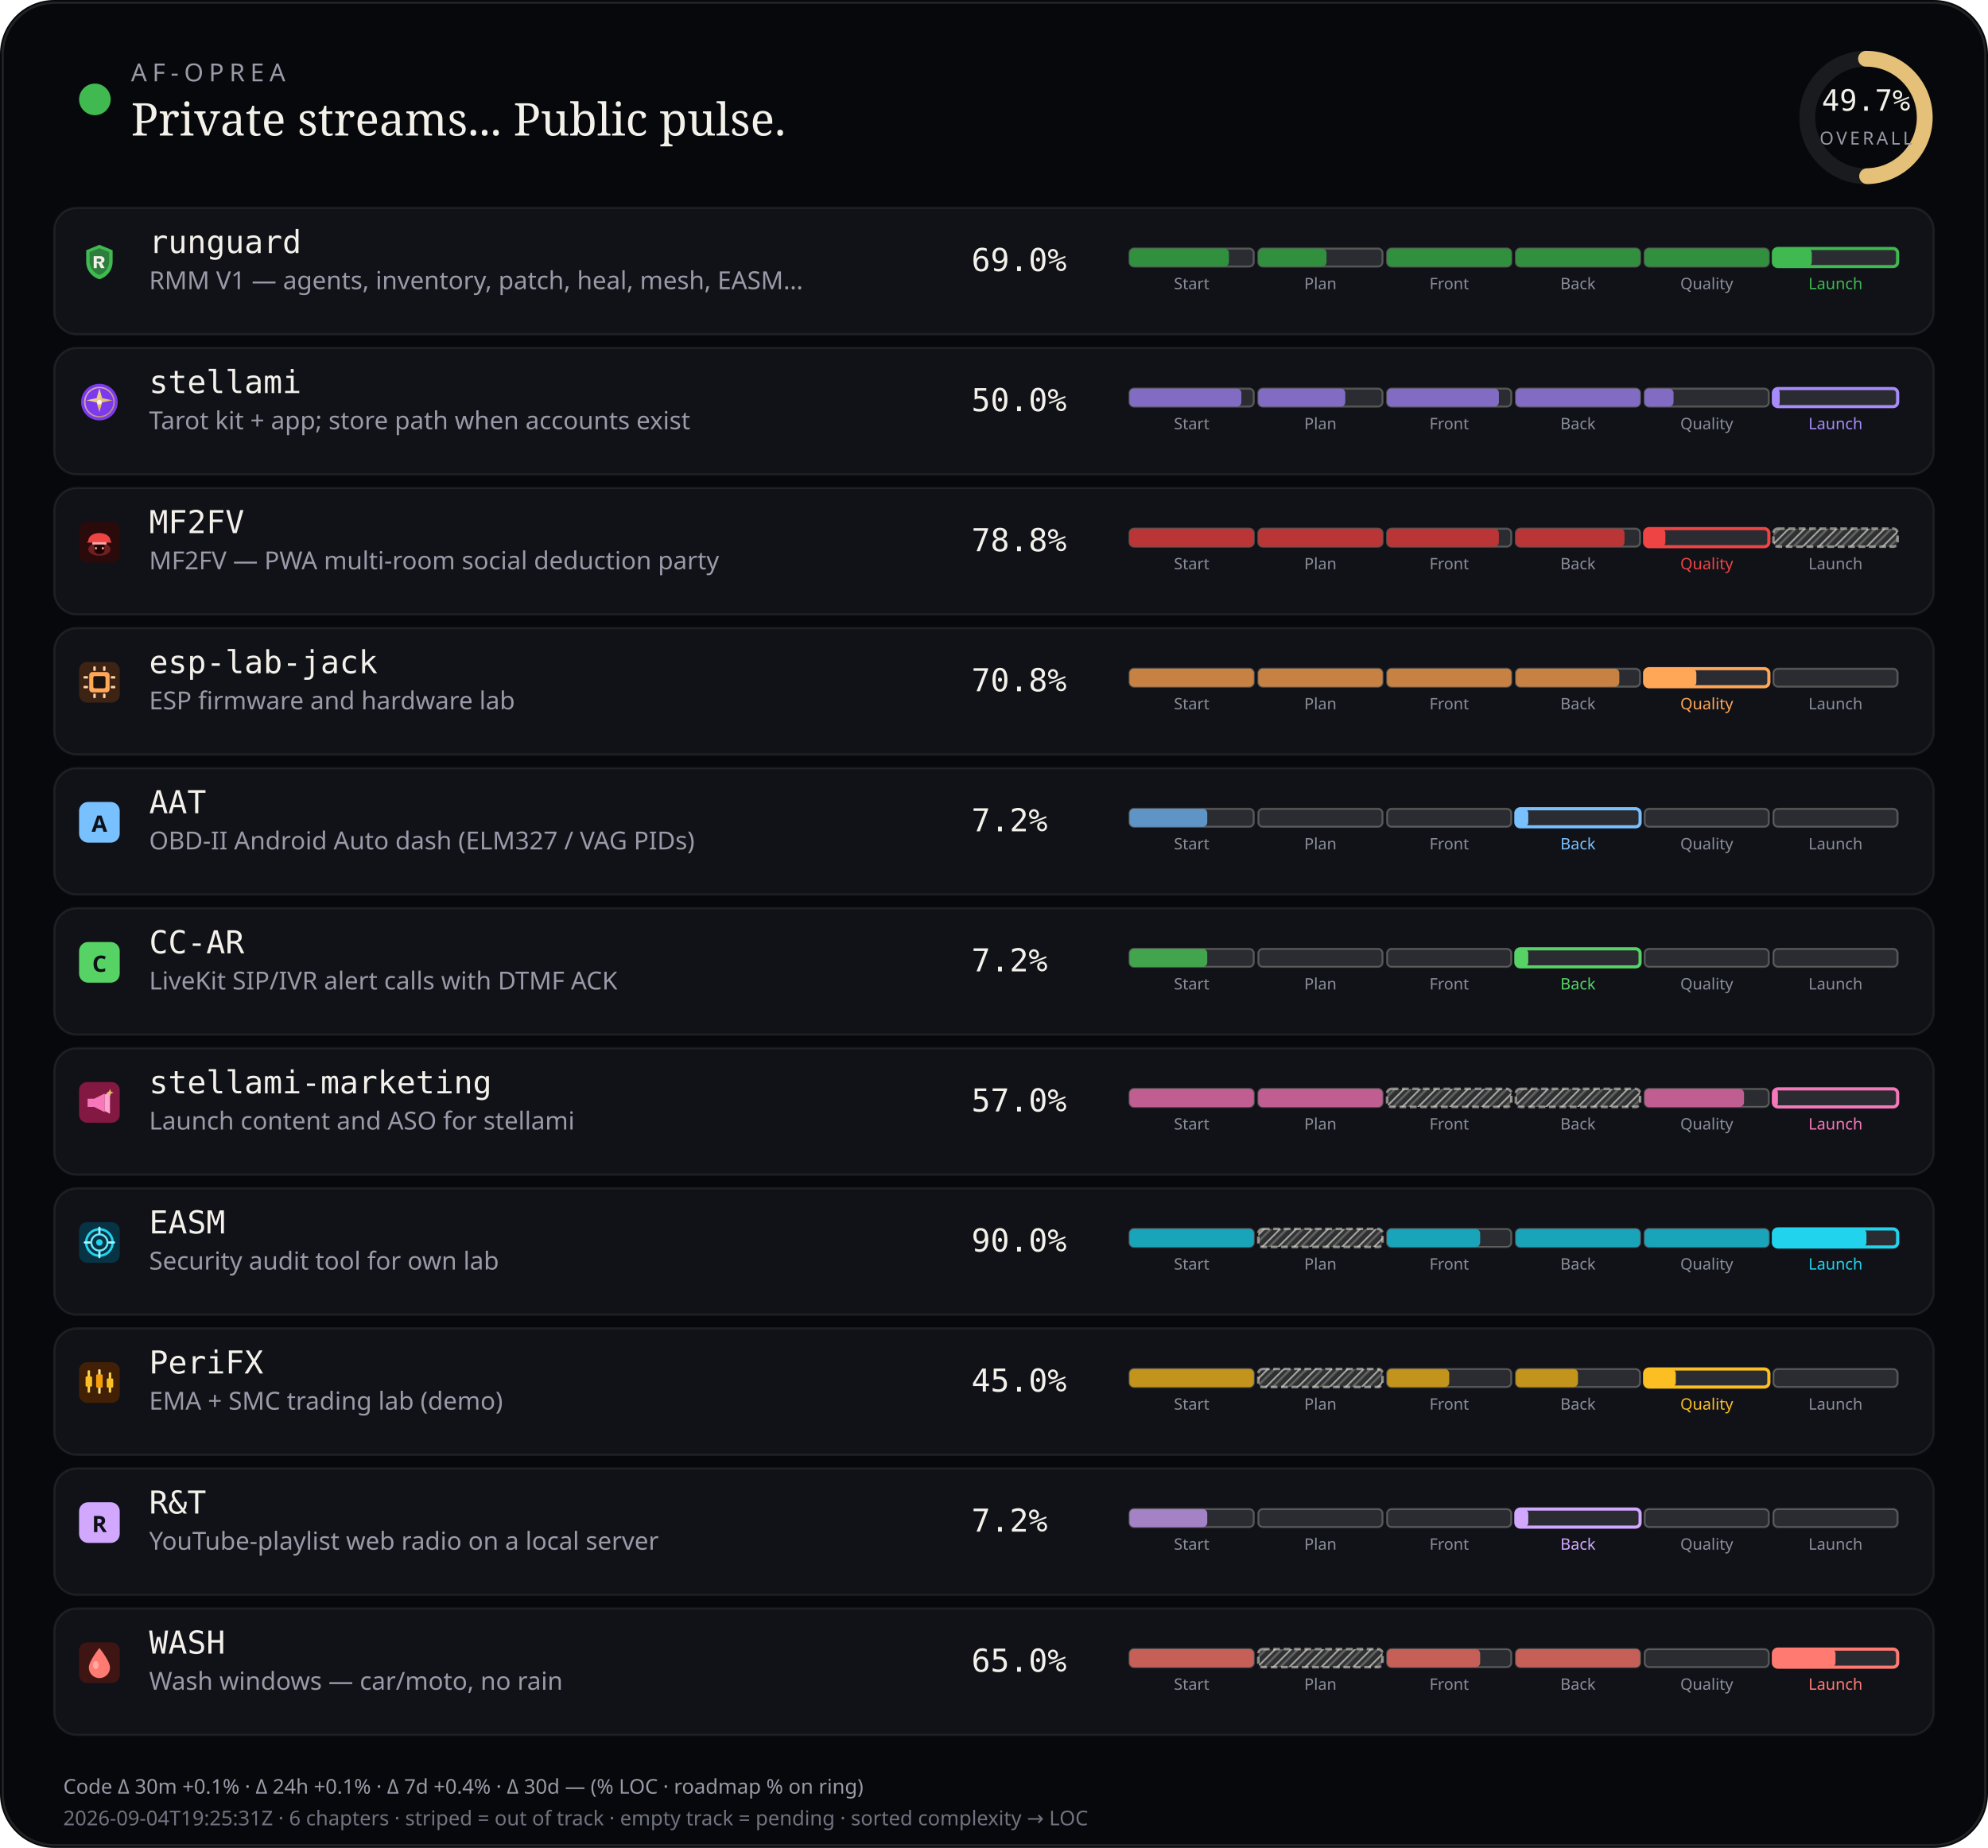
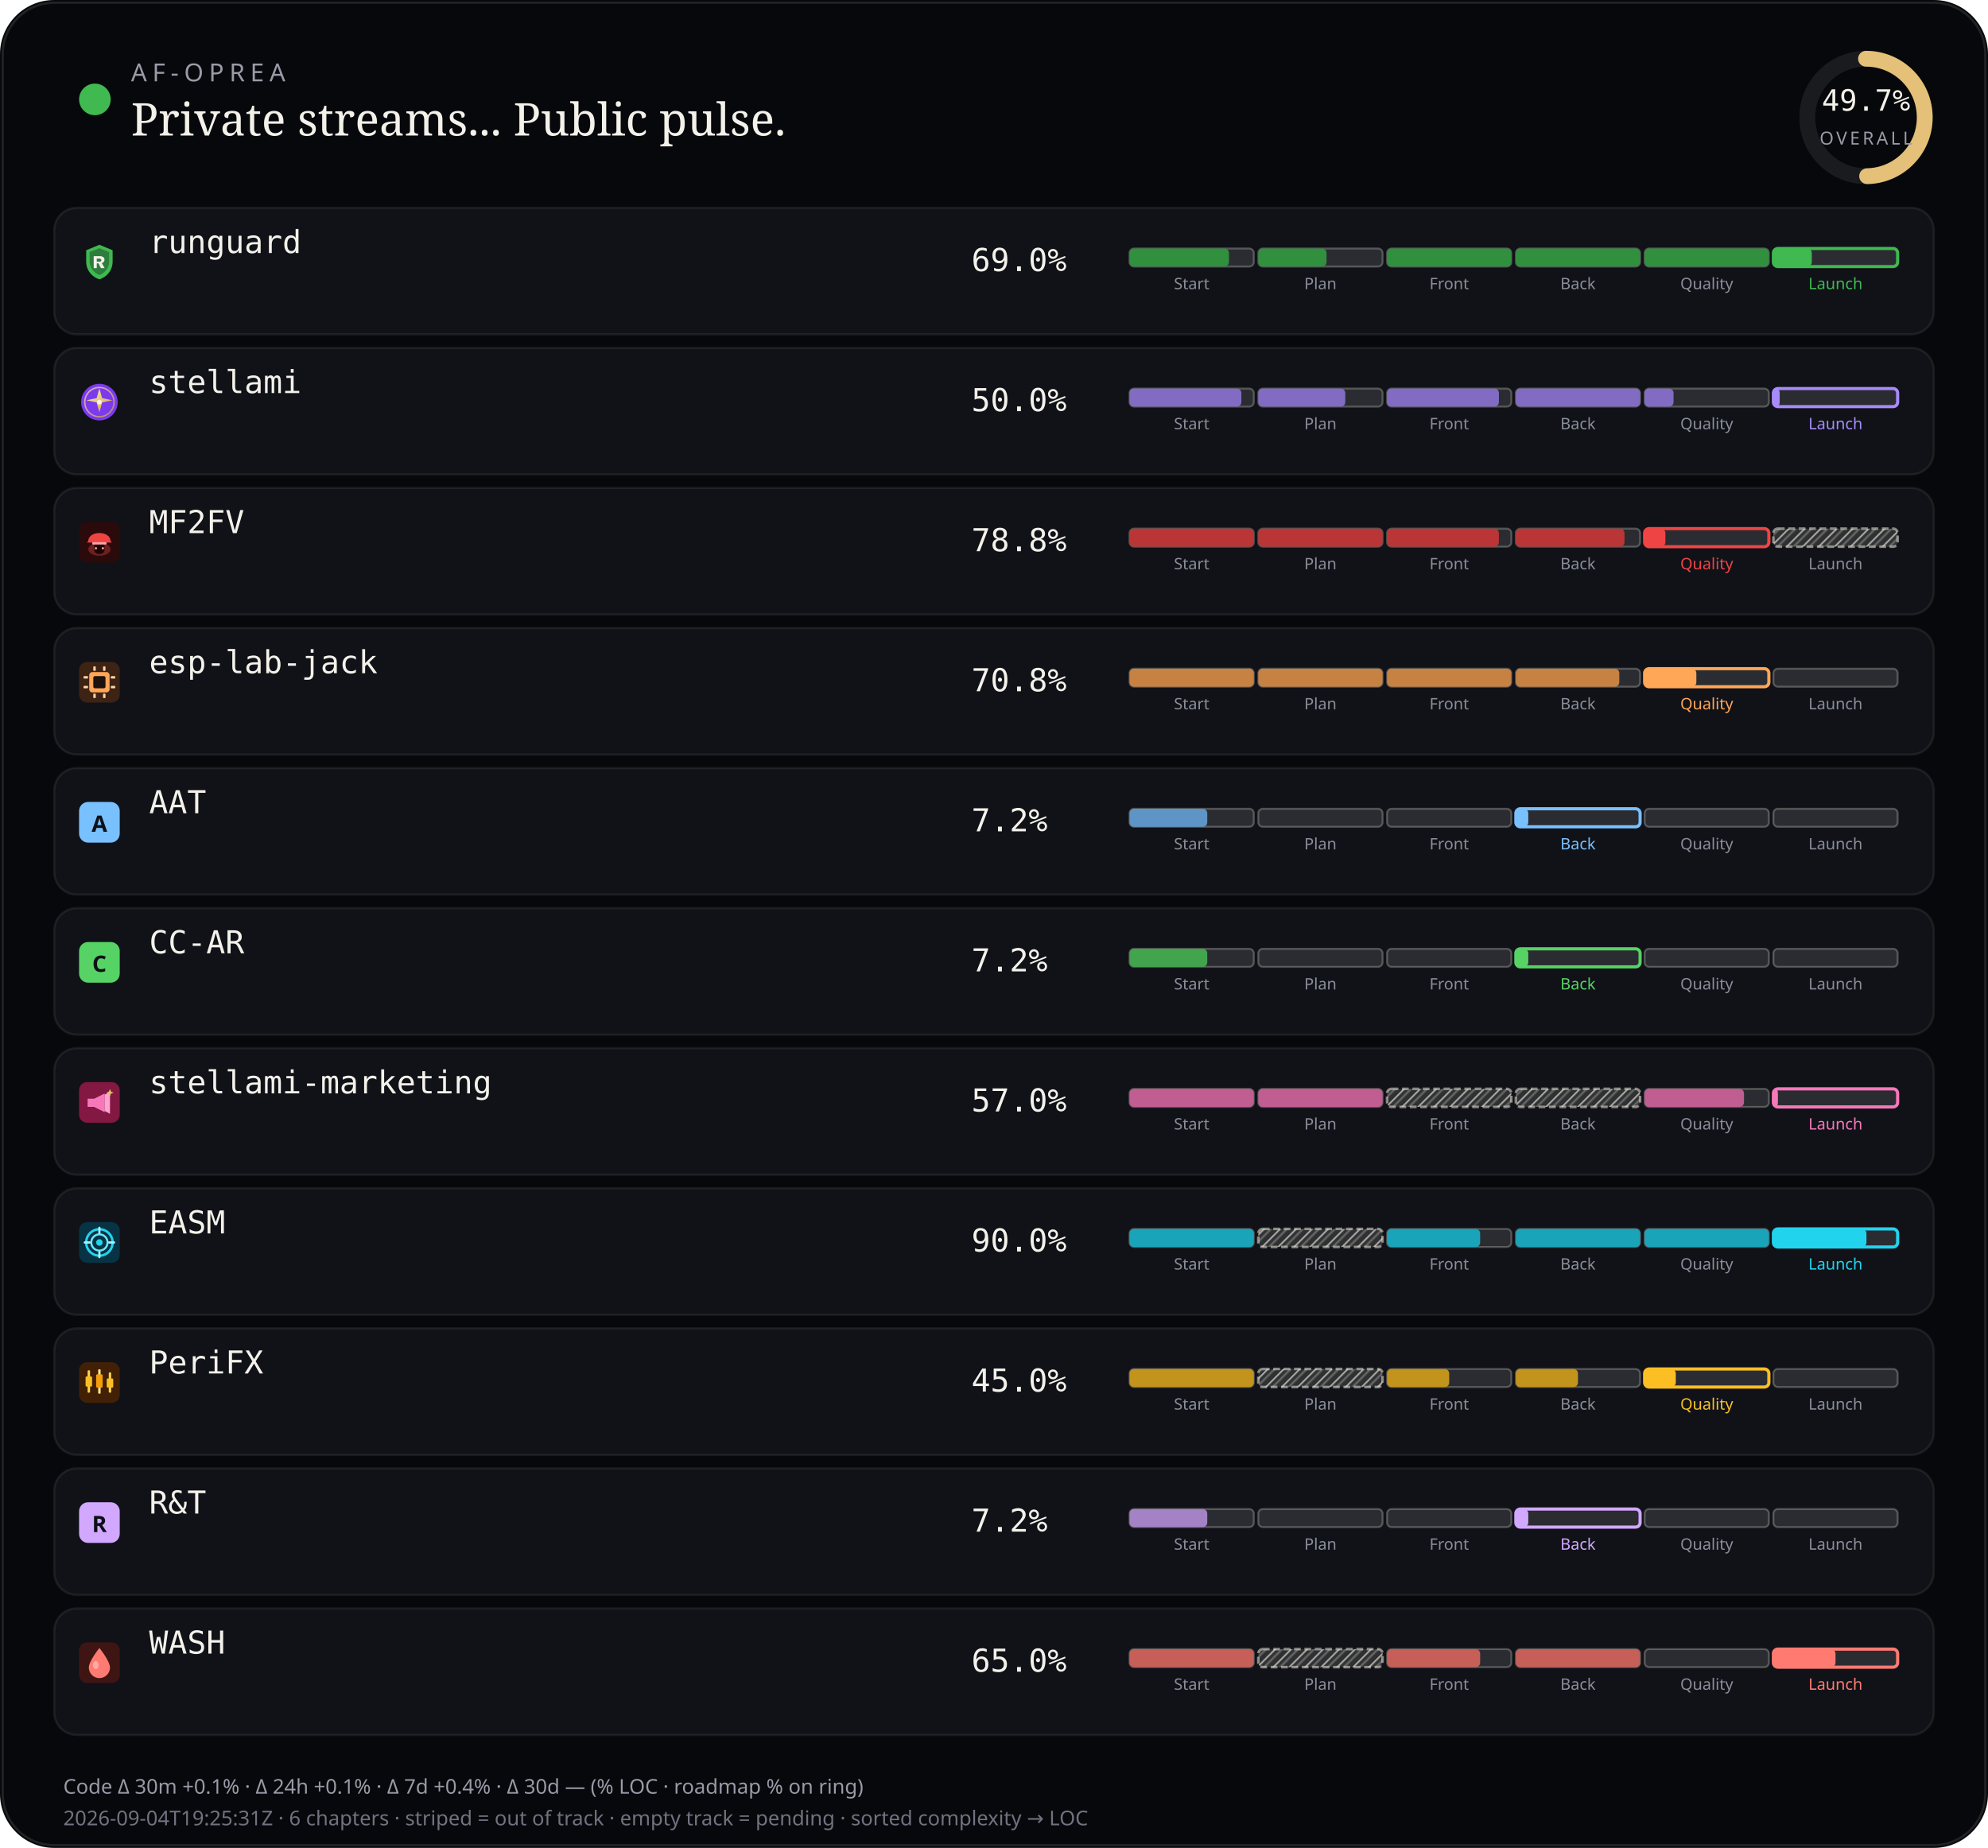
<svg xmlns="http://www.w3.org/2000/svg" viewBox="0 0 880 818" width="880" height="818" role="img" aria-label="AF-Oprea public work pulse">
  <defs>
    <pattern id="chSkip" width="5" height="5" patternUnits="userSpaceOnUse" patternTransform="rotate(45)">
      <line x1="0" y1="0" x2="0" y2="5" stroke="rgba(232,228,214,0.62)" stroke-width="1.6" />
      <line x1="2.5" y1="0" x2="2.5" y2="5" stroke="rgba(232,228,214,0.28)" stroke-width="1" />
    </pattern>
  </defs>
  <rect width="880" height="818" rx="24" fill="#07080b" />
  <rect x="1.2" y="1.2" width="877.6" height="815.6" rx="22.8" fill="none" stroke="rgba(232,228,214,0.12)" />
  <circle cx="42" cy="44" r="7" fill="#3fb950" />
  <text x="58" y="36" fill="#9a9aa8" font-size="11" font-family="ui-sans-serif, system-ui, sans-serif" letter-spacing="2.4">AF-OPREA</text>
  <text x="58" y="60" fill="#f4f1ea" font-size="20" font-family="ui-serif, Georgia, serif">Private streams... Public pulse.</text>
  <g transform="translate(790,16)">
    <circle cx="36" cy="36" r="26" fill="none" stroke="rgba(255,255,255,0.08)" stroke-width="7" />
    <circle cx="36" cy="36" r="26" fill="none" stroke="#e4c078" stroke-width="7" stroke-linecap="round" stroke-dasharray="163.36" stroke-dashoffset="82.17" transform="rotate(-90 36 36)" />
    <text x="36" y="33" text-anchor="middle" fill="#f4f1ea" font-size="13" font-family="ui-monospace, monospace">49.7%</text>
    <text x="36" y="48" text-anchor="middle" fill="#9a9aa8" font-size="8" font-family="ui-sans-serif, system-ui, sans-serif" letter-spacing="1.2">OVERALL</text>
  </g>
  <rect x="24" y="92" width="832" height="56" rx="10" fill="#101218" stroke="rgba(232,228,214,0.08)" />
  <g id="stream_logo_runguard" class="stream_logo" data-stream="runguard" transform="translate(35.0,107.0) scale(0.9)" opacity="1.0">
    <path fill="#3fb950" d="M10 1.5 L16.5 4.2 V9.8 C16.5 14.1 13.6 17.4 10 18.5 C6.4 17.4 3.5 14.1 3.5 9.8 V4.2 Z" />
    <path fill="#0d1117" fill-opacity=".35" d="M10 3.2 L14.8 5.1 V9.7 C14.8 12.9 12.6 15.4 10 16.4 C7.4 15.4 5.2 12.9 5.2 9.7 V5.1 Z" />
    <path fill="#f4f1ea" d="M7.2 7.1h3.1c1.35 0 2.2.7 2.2 1.75 0 .85-.5 1.45-1.35 1.65L12.6 13h-1.85l-1.2-2.35H8.7V13H7.2V7.1zm1.5 1.2v1.55h1.35c.55 0 .9-.28.9-.75s-.35-.8-.9-.8H8.7z" />
  </g>
  <use class="stream_logo" data-stream="runguard" href="#stream_logo_runguard" x="35.0" y="107.0" width="18" height="18" opacity="0" />
  <text x="66" y="112" fill="#f4f1ea" font-size="14" font-family="ui-monospace, SFMono-Regular, monospace">runguard</text>
-   <text x="66" y="128" fill="#9a9aa8" font-size="11" font-family="ui-sans-serif, system-ui, sans-serif">RMM V1 — agents, inventory, patch, heal, mesh, EASM…</text>
  <text x="430" y="120" fill="#f4f1ea" font-size="14" font-family="ui-monospace, SFMono-Regular, monospace">69.0%</text>
  <rect x="500.0" y="110.0" width="55.0" height="8.0" rx="2" fill="rgba(255,255,255,0.11)" stroke="rgba(232,228,214,0.28)" stroke-width="0.85" />
  <rect x="500.0" y="110.0" width="44.0" height="8.0" rx="2" fill="#31903e" />
  <text x="527.5" y="128.0" text-anchor="middle" fill="#8a8e9a" font-size="7" font-family="ui-sans-serif, system-ui, sans-serif">Start</text>
  <rect x="557.0" y="110.0" width="55.0" height="8.0" rx="2" fill="rgba(255,255,255,0.11)" stroke="rgba(232,228,214,0.28)" stroke-width="0.85" />
  <rect x="557.0" y="110.0" width="30.2" height="8.0" rx="2" fill="#31903e" />
  <text x="584.5" y="128.0" text-anchor="middle" fill="#8a8e9a" font-size="7" font-family="ui-sans-serif, system-ui, sans-serif">Plan</text>
  <rect x="614.0" y="110.0" width="55.0" height="8.0" rx="2" fill="rgba(255,255,255,0.11)" stroke="rgba(232,228,214,0.28)" stroke-width="0.85" />
  <rect x="614.0" y="110.0" width="55.0" height="8.0" rx="2" fill="#31903e" />
  <text x="641.5" y="128.0" text-anchor="middle" fill="#8a8e9a" font-size="7" font-family="ui-sans-serif, system-ui, sans-serif">Front</text>
  <rect x="671.0" y="110.0" width="55.0" height="8.0" rx="2" fill="rgba(255,255,255,0.11)" stroke="rgba(232,228,214,0.28)" stroke-width="0.85" />
  <rect x="671.0" y="110.0" width="55.0" height="8.0" rx="2" fill="#31903e" />
  <text x="698.5" y="128.0" text-anchor="middle" fill="#8a8e9a" font-size="7" font-family="ui-sans-serif, system-ui, sans-serif">Back</text>
  <rect x="728.0" y="110.0" width="55.0" height="8.0" rx="2" fill="rgba(255,255,255,0.11)" stroke="rgba(232,228,214,0.28)" stroke-width="0.85" />
  <rect x="728.0" y="110.0" width="55.0" height="8.0" rx="2" fill="#31903e" />
  <text x="755.5" y="128.0" text-anchor="middle" fill="#8a8e9a" font-size="7" font-family="ui-sans-serif, system-ui, sans-serif">Quality</text>
  <rect x="785.0" y="110.0" width="55.0" height="8.0" rx="2" fill="rgba(255,255,255,0.11)" stroke="#3fb950" stroke-width="1.4" />
  <rect x="785.0" y="110.0" width="17.0" height="8.0" rx="2" fill="#3fb950" />
  <text x="812.5" y="128.0" text-anchor="middle" fill="#3fb950" font-size="7" font-family="ui-sans-serif, system-ui, sans-serif">Launch</text>
  <rect x="24" y="154" width="832" height="56" rx="10" fill="#101218" stroke="rgba(232,228,214,0.08)" />
  <g id="stream_logo_stellami" class="stream_logo" data-stream="stellami" transform="translate(35.0,169.0) scale(0.9)" opacity="1.0">
    <defs>
      <linearGradient id="stream_logo_stellami-stellami-gold" x1="0%" y1="0%" x2="100%" y2="100%">
        <stop offset="0%" stop-color="#f5e6a8" />
        <stop offset="55%" stop-color="#e8c57a" />
        <stop offset="100%" stop-color="#c9a227" />
      </linearGradient>
    </defs>
    <circle cx="10" cy="10" r="9" fill="#7c3aed" />
    <circle cx="10" cy="10" r="7.2" fill="none" stroke="url(#stream_logo_stellami-stellami-gold)" stroke-width="0.7" opacity=".7" />
    <path fill="url(#stream_logo_stellami-stellami-gold)" d="M10 3.2 L11.35 8.05 L16.4 9.1 L11.35 10.15 L10 15 L8.65 10.15 L3.6 9.1 L8.65 8.05 Z" />
    <circle cx="10" cy="10" r="1.15" fill="#fff8e8" />
  </g>
  <use class="stream_logo" data-stream="stellami" href="#stream_logo_stellami" x="35.0" y="169.0" width="18" height="18" opacity="0" />
  <text x="66" y="174" fill="#f4f1ea" font-size="14" font-family="ui-monospace, SFMono-Regular, monospace">stellami</text>
-   <text x="66" y="190" fill="#9a9aa8" font-size="11" font-family="ui-sans-serif, system-ui, sans-serif">Tarot kit + app; store path when accounts exist</text>
  <text x="430" y="182" fill="#f4f1ea" font-size="14" font-family="ui-monospace, SFMono-Regular, monospace">50.0%</text>
  <rect x="500.0" y="172.0" width="55.0" height="8.0" rx="2" fill="rgba(255,255,255,0.11)" stroke="rgba(232,228,214,0.28)" stroke-width="0.85" />
  <rect x="500.0" y="172.0" width="49.5" height="8.0" rx="2" fill="#826cc3" />
  <text x="527.5" y="190.0" text-anchor="middle" fill="#8a8e9a" font-size="7" font-family="ui-sans-serif, system-ui, sans-serif">Start</text>
  <rect x="557.0" y="172.0" width="55.0" height="8.0" rx="2" fill="rgba(255,255,255,0.11)" stroke="rgba(232,228,214,0.28)" stroke-width="0.85" />
  <rect x="557.0" y="172.0" width="38.5" height="8.0" rx="2" fill="#826cc3" />
  <text x="584.5" y="190.0" text-anchor="middle" fill="#8a8e9a" font-size="7" font-family="ui-sans-serif, system-ui, sans-serif">Plan</text>
  <rect x="614.0" y="172.0" width="55.0" height="8.0" rx="2" fill="rgba(255,255,255,0.11)" stroke="rgba(232,228,214,0.28)" stroke-width="0.85" />
  <rect x="614.0" y="172.0" width="49.5" height="8.0" rx="2" fill="#826cc3" />
  <text x="641.5" y="190.0" text-anchor="middle" fill="#8a8e9a" font-size="7" font-family="ui-sans-serif, system-ui, sans-serif">Front</text>
  <rect x="671.0" y="172.0" width="55.0" height="8.0" rx="2" fill="rgba(255,255,255,0.11)" stroke="rgba(232,228,214,0.28)" stroke-width="0.85" />
  <rect x="671.0" y="172.0" width="55.0" height="8.0" rx="2" fill="#826cc3" />
  <text x="698.5" y="190.0" text-anchor="middle" fill="#8a8e9a" font-size="7" font-family="ui-sans-serif, system-ui, sans-serif">Back</text>
  <rect x="728.0" y="172.0" width="55.0" height="8.0" rx="2" fill="rgba(255,255,255,0.11)" stroke="rgba(232,228,214,0.28)" stroke-width="0.85" />
  <rect x="728.0" y="172.0" width="12.8" height="8.0" rx="2" fill="#826cc3" />
  <text x="755.5" y="190.0" text-anchor="middle" fill="#8a8e9a" font-size="7" font-family="ui-sans-serif, system-ui, sans-serif">Quality</text>
  <rect x="785.0" y="172.0" width="55.0" height="8.0" rx="2" fill="rgba(255,255,255,0.11)" stroke="#a78bfa" stroke-width="1.4" />
  <rect x="785.0" y="172.0" width="2.8" height="8.0" rx="2" fill="#a78bfa" />
  <text x="812.5" y="190.0" text-anchor="middle" fill="#a78bfa" font-size="7" font-family="ui-sans-serif, system-ui, sans-serif">Launch</text>
  <rect x="24" y="216" width="832" height="56" rx="10" fill="#101218" stroke="rgba(232,228,214,0.08)" />
  <g id="stream_logo_mf2fv" class="stream_logo" data-stream="mf2fv" transform="translate(35.0,231.0) scale(0.9)" opacity="1.0">
    <rect width="20" height="20" rx="4" fill="#2a0a0a" />
    <ellipse cx="10" cy="13.5" rx="5.5" ry="3.2" fill="#ef4444" opacity=".35" />
    <path fill="#ef4444" d="M4.5 9.5 C4.5 7.2 6.8 5.5 10 5.5 S15.5 7.2 15.5 9.5 L16.2 10.2 H3.8 Z" />
    <rect x="6.5" y="10" width="7" height="1.2" rx="0.4" fill="#fca5a5" />
    <path fill="#1a0505" d="M7.5 11.2 h5 v2.8 c0 1-1.1 1.8-2.5 1.8 s-2.5-.8-2.5-1.8 v-2.8z" />
    <circle cx="8.3" cy="13" r="0.55" fill="#fca5a5" />
    <circle cx="11.7" cy="13" r="0.55" fill="#fca5a5" />
  </g>
  <use class="stream_logo" data-stream="mf2fv" href="#stream_logo_mf2fv" x="35.0" y="231.0" width="18" height="18" opacity="0" />
  <text x="66" y="236" fill="#f4f1ea" font-size="14" font-family="ui-monospace, SFMono-Regular, monospace">MF2FV</text>
-   <text x="66" y="252" fill="#9a9aa8" font-size="11" font-family="ui-sans-serif, system-ui, sans-serif">MF2FV — PWA multi-room social deduction party</text>
  <text x="430" y="244" fill="#f4f1ea" font-size="14" font-family="ui-monospace, SFMono-Regular, monospace">78.8%</text>
  <rect x="500.0" y="234.0" width="55.0" height="8.0" rx="2" fill="rgba(255,255,255,0.11)" stroke="rgba(232,228,214,0.28)" stroke-width="0.85" />
  <rect x="500.0" y="234.0" width="55.0" height="8.0" rx="2" fill="#ba3535" />
  <text x="527.5" y="252.0" text-anchor="middle" fill="#8a8e9a" font-size="7" font-family="ui-sans-serif, system-ui, sans-serif">Start</text>
  <rect x="557.0" y="234.0" width="55.0" height="8.0" rx="2" fill="rgba(255,255,255,0.11)" stroke="rgba(232,228,214,0.28)" stroke-width="0.85" />
  <rect x="557.0" y="234.0" width="55.0" height="8.0" rx="2" fill="#ba3535" />
  <text x="584.5" y="252.0" text-anchor="middle" fill="#8a8e9a" font-size="7" font-family="ui-sans-serif, system-ui, sans-serif">Plan</text>
  <rect x="614.0" y="234.0" width="55.0" height="8.0" rx="2" fill="rgba(255,255,255,0.11)" stroke="rgba(232,228,214,0.28)" stroke-width="0.85" />
  <rect x="614.0" y="234.0" width="49.5" height="8.0" rx="2" fill="#ba3535" />
  <text x="641.5" y="252.0" text-anchor="middle" fill="#8a8e9a" font-size="7" font-family="ui-sans-serif, system-ui, sans-serif">Front</text>
  <rect x="671.0" y="234.0" width="55.0" height="8.0" rx="2" fill="rgba(255,255,255,0.11)" stroke="rgba(232,228,214,0.28)" stroke-width="0.85" />
  <rect x="671.0" y="234.0" width="48.1" height="8.0" rx="2" fill="#ba3535" />
  <text x="698.5" y="252.0" text-anchor="middle" fill="#8a8e9a" font-size="7" font-family="ui-sans-serif, system-ui, sans-serif">Back</text>
  <rect x="728.0" y="234.0" width="55.0" height="8.0" rx="2" fill="rgba(255,255,255,0.11)" stroke="#ef4444" stroke-width="1.4" />
  <rect x="728.0" y="234.0" width="9.2" height="8.0" rx="2" fill="#ef4444" />
  <text x="755.5" y="252.0" text-anchor="middle" fill="#ef4444" font-size="7" font-family="ui-sans-serif, system-ui, sans-serif">Quality</text>
  <rect x="785.0" y="234.0" width="55.0" height="8.0" rx="2" fill="rgba(232,228,214,0.14)" />
  <rect x="785.0" y="234.0" width="55.0" height="8.0" rx="2" fill="url(#chSkip)" />
  <rect x="785.0" y="234.0" width="55.0" height="8.0" rx="2" fill="none" stroke="rgba(232,228,214,0.55)" stroke-width="1.15" stroke-dasharray="3 1.6" />
  <text x="812.5" y="252.0" text-anchor="middle" fill="#8a8e9a" font-size="7" font-family="ui-sans-serif, system-ui, sans-serif">Launch</text>
  <rect x="24" y="278" width="832" height="56" rx="10" fill="#101218" stroke="rgba(232,228,214,0.08)" />
  <g id="stream_logo_esp-lab-jack" class="stream_logo" data-stream="esp-lab-jack" transform="translate(35.0,293.0) scale(0.9)" opacity="1.0">
    <rect width="20" height="20" rx="4" fill="#3d2314" />
    <rect x="5" y="5" width="10" height="10" rx="1.5" fill="#ffa657" />
    <rect x="7" y="7" width="6" height="6" rx="0.8" fill="#1c1210" />
    <rect x="2.2" y="7" width="2.2" height="1.2" rx="0.3" fill="#ffd4a8" />
    <rect x="2.2" y="11.8" width="2.2" height="1.2" rx="0.3" fill="#ffd4a8" />
    <rect x="15.6" y="7" width="2.2" height="1.2" rx="0.3" fill="#ffd4a8" />
    <rect x="15.6" y="11.8" width="2.2" height="1.2" rx="0.3" fill="#ffd4a8" />
    <rect x="7" y="2.2" width="1.2" height="2.2" rx="0.3" fill="#ffd4a8" />
    <rect x="11.8" y="2.2" width="1.2" height="2.2" rx="0.3" fill="#ffd4a8" />
    <rect x="7" y="15.6" width="1.2" height="2.2" rx="0.3" fill="#ffd4a8" />
    <rect x="11.8" y="15.6" width="1.2" height="2.2" rx="0.3" fill="#ffd4a8" />
  </g>
  <use class="stream_logo" data-stream="esp-lab-jack" href="#stream_logo_esp-lab-jack" x="35.0" y="293.0" width="18" height="18" opacity="0" />
  <text x="66" y="298" fill="#f4f1ea" font-size="14" font-family="ui-monospace, SFMono-Regular, monospace">esp-lab-jack</text>
-   <text x="66" y="314" fill="#9a9aa8" font-size="11" font-family="ui-sans-serif, system-ui, sans-serif">ESP firmware and hardware lab</text>
  <text x="430" y="306" fill="#f4f1ea" font-size="14" font-family="ui-monospace, SFMono-Regular, monospace">70.8%</text>
  <rect x="500.0" y="296.0" width="55.0" height="8.0" rx="2" fill="rgba(255,255,255,0.11)" stroke="rgba(232,228,214,0.28)" stroke-width="0.85" />
  <rect x="500.0" y="296.0" width="55.0" height="8.0" rx="2" fill="#c68143" />
  <text x="527.5" y="314.0" text-anchor="middle" fill="#8a8e9a" font-size="7" font-family="ui-sans-serif, system-ui, sans-serif">Start</text>
  <rect x="557.0" y="296.0" width="55.0" height="8.0" rx="2" fill="rgba(255,255,255,0.11)" stroke="rgba(232,228,214,0.28)" stroke-width="0.85" />
  <rect x="557.0" y="296.0" width="55.0" height="8.0" rx="2" fill="#c68143" />
  <text x="584.5" y="314.0" text-anchor="middle" fill="#8a8e9a" font-size="7" font-family="ui-sans-serif, system-ui, sans-serif">Plan</text>
  <rect x="614.0" y="296.0" width="55.0" height="8.0" rx="2" fill="rgba(255,255,255,0.11)" stroke="rgba(232,228,214,0.28)" stroke-width="0.85" />
  <rect x="614.0" y="296.0" width="55.0" height="8.0" rx="2" fill="#c68143" />
  <text x="641.5" y="314.0" text-anchor="middle" fill="#8a8e9a" font-size="7" font-family="ui-sans-serif, system-ui, sans-serif">Front</text>
  <rect x="671.0" y="296.0" width="55.0" height="8.0" rx="2" fill="rgba(255,255,255,0.11)" stroke="rgba(232,228,214,0.28)" stroke-width="0.85" />
  <rect x="671.0" y="296.0" width="45.8" height="8.0" rx="2" fill="#c68143" />
  <text x="698.5" y="314.0" text-anchor="middle" fill="#8a8e9a" font-size="7" font-family="ui-sans-serif, system-ui, sans-serif">Back</text>
  <rect x="728.0" y="296.0" width="55.0" height="8.0" rx="2" fill="rgba(255,255,255,0.11)" stroke="#ffa657" stroke-width="1.4" />
  <rect x="728.0" y="296.0" width="22.9" height="8.0" rx="2" fill="#ffa657" />
  <text x="755.5" y="314.0" text-anchor="middle" fill="#ffa657" font-size="7" font-family="ui-sans-serif, system-ui, sans-serif">Quality</text>
  <rect x="785.0" y="296.0" width="55.0" height="8.0" rx="2" fill="rgba(255,255,255,0.11)" stroke="rgba(232,228,214,0.28)" stroke-width="0.85" />
  <text x="812.5" y="314.0" text-anchor="middle" fill="#8a8e9a" font-size="7" font-family="ui-sans-serif, system-ui, sans-serif">Launch</text>
  <rect x="24" y="340" width="832" height="56" rx="10" fill="#101218" stroke="rgba(232,228,214,0.08)" />
  <g id="stream_logo_aat" class="stream_logo" data-stream="aat" opacity="1.0">
    <rect x="35.0" y="355.0" width="18" height="18" rx="4" fill="#79c0ff" />
    <text x="44.0" y="368.2" text-anchor="middle" fill="#0d1117" font-size="10" font-family="ui-sans-serif, system-ui, sans-serif" font-weight="700">A</text>
  </g>
  <text x="66" y="360" fill="#f4f1ea" font-size="14" font-family="ui-monospace, SFMono-Regular, monospace">AAT</text>
-   <text x="66" y="376" fill="#9a9aa8" font-size="11" font-family="ui-sans-serif, system-ui, sans-serif">OBD-II Android Auto dash (ELM327 / VAG PIDs)</text>
  <text x="430" y="368" fill="#f4f1ea" font-size="14" font-family="ui-monospace, SFMono-Regular, monospace">7.2%</text>
  <rect x="500.0" y="358.0" width="55.0" height="8.0" rx="2" fill="rgba(255,255,255,0.11)" stroke="rgba(232,228,214,0.28)" stroke-width="0.85" />
  <rect x="500.0" y="358.0" width="34.4" height="8.0" rx="2" fill="#5e95c6" />
  <text x="527.5" y="376.0" text-anchor="middle" fill="#8a8e9a" font-size="7" font-family="ui-sans-serif, system-ui, sans-serif">Start</text>
  <rect x="557.0" y="358.0" width="55.0" height="8.0" rx="2" fill="rgba(255,255,255,0.11)" stroke="rgba(232,228,214,0.28)" stroke-width="0.85" />
  <text x="584.5" y="376.0" text-anchor="middle" fill="#8a8e9a" font-size="7" font-family="ui-sans-serif, system-ui, sans-serif">Plan</text>
  <rect x="614.0" y="358.0" width="55.0" height="8.0" rx="2" fill="rgba(255,255,255,0.11)" stroke="rgba(232,228,214,0.28)" stroke-width="0.85" />
  <text x="641.5" y="376.0" text-anchor="middle" fill="#8a8e9a" font-size="7" font-family="ui-sans-serif, system-ui, sans-serif">Front</text>
  <rect x="671.0" y="358.0" width="55.0" height="8.0" rx="2" fill="rgba(255,255,255,0.11)" stroke="#79c0ff" stroke-width="1.4" />
  <rect x="671.0" y="358.0" width="5.5" height="8.0" rx="2" fill="#79c0ff" />
  <text x="698.5" y="376.0" text-anchor="middle" fill="#79c0ff" font-size="7" font-family="ui-sans-serif, system-ui, sans-serif">Back</text>
  <rect x="728.0" y="358.0" width="55.0" height="8.0" rx="2" fill="rgba(255,255,255,0.11)" stroke="rgba(232,228,214,0.28)" stroke-width="0.85" />
  <text x="755.5" y="376.0" text-anchor="middle" fill="#8a8e9a" font-size="7" font-family="ui-sans-serif, system-ui, sans-serif">Quality</text>
  <rect x="785.0" y="358.0" width="55.0" height="8.0" rx="2" fill="rgba(255,255,255,0.11)" stroke="rgba(232,228,214,0.28)" stroke-width="0.85" />
  <text x="812.5" y="376.0" text-anchor="middle" fill="#8a8e9a" font-size="7" font-family="ui-sans-serif, system-ui, sans-serif">Launch</text>
  <rect x="24" y="402" width="832" height="56" rx="10" fill="#101218" stroke="rgba(232,228,214,0.08)" />
  <g id="stream_logo_cc-ar" class="stream_logo" data-stream="cc-ar" opacity="1.0">
    <rect x="35.0" y="417.0" width="18" height="18" rx="4" fill="#56d364" />
    <text x="44.0" y="430.2" text-anchor="middle" fill="#0d1117" font-size="10" font-family="ui-sans-serif, system-ui, sans-serif" font-weight="700">C</text>
  </g>
  <text x="66" y="422" fill="#f4f1ea" font-size="14" font-family="ui-monospace, SFMono-Regular, monospace">CC-AR</text>
-   <text x="66" y="438" fill="#9a9aa8" font-size="11" font-family="ui-sans-serif, system-ui, sans-serif">LiveKit SIP/IVR alert calls with DTMF ACK</text>
  <text x="430" y="430" fill="#f4f1ea" font-size="14" font-family="ui-monospace, SFMono-Regular, monospace">7.2%</text>
  <rect x="500.0" y="420.0" width="55.0" height="8.0" rx="2" fill="rgba(255,255,255,0.11)" stroke="rgba(232,228,214,0.28)" stroke-width="0.85" />
  <rect x="500.0" y="420.0" width="34.4" height="8.0" rx="2" fill="#43a44e" />
  <text x="527.5" y="438.0" text-anchor="middle" fill="#8a8e9a" font-size="7" font-family="ui-sans-serif, system-ui, sans-serif">Start</text>
  <rect x="557.0" y="420.0" width="55.0" height="8.0" rx="2" fill="rgba(255,255,255,0.11)" stroke="rgba(232,228,214,0.28)" stroke-width="0.85" />
  <text x="584.5" y="438.0" text-anchor="middle" fill="#8a8e9a" font-size="7" font-family="ui-sans-serif, system-ui, sans-serif">Plan</text>
  <rect x="614.0" y="420.0" width="55.0" height="8.0" rx="2" fill="rgba(255,255,255,0.11)" stroke="rgba(232,228,214,0.28)" stroke-width="0.85" />
  <text x="641.5" y="438.0" text-anchor="middle" fill="#8a8e9a" font-size="7" font-family="ui-sans-serif, system-ui, sans-serif">Front</text>
  <rect x="671.0" y="420.0" width="55.0" height="8.0" rx="2" fill="rgba(255,255,255,0.11)" stroke="#56d364" stroke-width="1.4" />
  <rect x="671.0" y="420.0" width="5.5" height="8.0" rx="2" fill="#56d364" />
  <text x="698.5" y="438.0" text-anchor="middle" fill="#56d364" font-size="7" font-family="ui-sans-serif, system-ui, sans-serif">Back</text>
  <rect x="728.0" y="420.0" width="55.0" height="8.0" rx="2" fill="rgba(255,255,255,0.11)" stroke="rgba(232,228,214,0.28)" stroke-width="0.85" />
  <text x="755.5" y="438.0" text-anchor="middle" fill="#8a8e9a" font-size="7" font-family="ui-sans-serif, system-ui, sans-serif">Quality</text>
  <rect x="785.0" y="420.0" width="55.0" height="8.0" rx="2" fill="rgba(255,255,255,0.11)" stroke="rgba(232,228,214,0.28)" stroke-width="0.85" />
  <text x="812.5" y="438.0" text-anchor="middle" fill="#8a8e9a" font-size="7" font-family="ui-sans-serif, system-ui, sans-serif">Launch</text>
  <rect x="24" y="464" width="832" height="56" rx="10" fill="#101218" stroke="rgba(232,228,214,0.08)" />
  <g id="stream_logo_stellami-marketing" class="stream_logo" data-stream="stellami-marketing" transform="translate(35.0,479.0) scale(0.9)" opacity="1.0">
    <defs>
      <linearGradient id="stream_logo_stellami-marketing-smkt-gold" x1="0%" y1="0%" x2="100%" y2="100%">
        <stop offset="0%" stop-color="#f5e6a8" />
        <stop offset="100%" stop-color="#c9a227" />
      </linearGradient>
    </defs>
    <rect width="20" height="20" rx="4" fill="#831843" />
    <path fill="#f778ba" d="M4.2 8.2h3.2l5.2-2.6v9.2l-5.2-2.6H4.2z" />
    <path fill="#fda4d0" d="M12.6 6.2l2.6-1.4v10.8l-2.6-1.4z" />
    <path fill="url(#stream_logo_stellami-marketing-smkt-gold)" d="M15.2 3.4 L15.7 4.7 L17 5.2 L15.7 5.7 L15.2 7 L14.7 5.7 L13.4 5.2 L14.7 4.7 Z" />
  </g>
  <use class="stream_logo" data-stream="stellami-marketing" href="#stream_logo_stellami-marketing" x="35.0" y="479.0" width="18" height="18" opacity="0" />
  <text x="66" y="484" fill="#f4f1ea" font-size="14" font-family="ui-monospace, SFMono-Regular, monospace">stellami-marketing</text>
-   <text x="66" y="500" fill="#9a9aa8" font-size="11" font-family="ui-sans-serif, system-ui, sans-serif">Launch content and ASO for stellami</text>
  <text x="430" y="492" fill="#f4f1ea" font-size="14" font-family="ui-monospace, SFMono-Regular, monospace">57.0%</text>
  <rect x="500.0" y="482.0" width="55.0" height="8.0" rx="2" fill="rgba(255,255,255,0.11)" stroke="rgba(232,228,214,0.28)" stroke-width="0.85" />
  <rect x="500.0" y="482.0" width="55.0" height="8.0" rx="2" fill="#c05d91" />
  <text x="527.5" y="500.0" text-anchor="middle" fill="#8a8e9a" font-size="7" font-family="ui-sans-serif, system-ui, sans-serif">Start</text>
  <rect x="557.0" y="482.0" width="55.0" height="8.0" rx="2" fill="rgba(255,255,255,0.11)" stroke="rgba(232,228,214,0.28)" stroke-width="0.85" />
  <rect x="557.0" y="482.0" width="55.0" height="8.0" rx="2" fill="#c05d91" />
  <text x="584.5" y="500.0" text-anchor="middle" fill="#8a8e9a" font-size="7" font-family="ui-sans-serif, system-ui, sans-serif">Plan</text>
  <rect x="614.0" y="482.0" width="55.0" height="8.0" rx="2" fill="rgba(232,228,214,0.14)" />
  <rect x="614.0" y="482.0" width="55.0" height="8.0" rx="2" fill="url(#chSkip)" />
  <rect x="614.0" y="482.0" width="55.0" height="8.0" rx="2" fill="none" stroke="rgba(232,228,214,0.55)" stroke-width="1.15" stroke-dasharray="3 1.6" />
  <text x="641.5" y="500.0" text-anchor="middle" fill="#8a8e9a" font-size="7" font-family="ui-sans-serif, system-ui, sans-serif">Front</text>
  <rect x="671.0" y="482.0" width="55.0" height="8.0" rx="2" fill="rgba(232,228,214,0.14)" />
  <rect x="671.0" y="482.0" width="55.0" height="8.0" rx="2" fill="url(#chSkip)" />
  <rect x="671.0" y="482.0" width="55.0" height="8.0" rx="2" fill="none" stroke="rgba(232,228,214,0.55)" stroke-width="1.15" stroke-dasharray="3 1.6" />
  <text x="698.5" y="500.0" text-anchor="middle" fill="#8a8e9a" font-size="7" font-family="ui-sans-serif, system-ui, sans-serif">Back</text>
  <rect x="728.0" y="482.0" width="55.0" height="8.0" rx="2" fill="rgba(255,255,255,0.11)" stroke="rgba(232,228,214,0.28)" stroke-width="0.85" />
  <rect x="728.0" y="482.0" width="44.0" height="8.0" rx="2" fill="#c05d91" />
  <text x="755.5" y="500.0" text-anchor="middle" fill="#8a8e9a" font-size="7" font-family="ui-sans-serif, system-ui, sans-serif">Quality</text>
  <rect x="785.0" y="482.0" width="55.0" height="8.0" rx="2" fill="rgba(255,255,255,0.11)" stroke="#f778ba" stroke-width="1.4" />
  <rect x="785.0" y="482.0" width="2.0" height="8.0" rx="2" fill="#f778ba" />
  <text x="812.5" y="500.0" text-anchor="middle" fill="#f778ba" font-size="7" font-family="ui-sans-serif, system-ui, sans-serif">Launch</text>
  <rect x="24" y="526" width="832" height="56" rx="10" fill="#101218" stroke="rgba(232,228,214,0.08)" />
  <g id="stream_logo_easm" class="stream_logo" data-stream="easm" transform="translate(35.0,541.0) scale(0.9)" opacity="1.0">
    <rect width="20" height="20" rx="4" fill="#083344" />
    <circle cx="10" cy="10" r="6.5" fill="none" stroke="#22d3ee" stroke-width="1.2" />
    <circle cx="10" cy="10" r="4" fill="none" stroke="#67e8f9" stroke-width="1" />
    <circle cx="10" cy="10" r="1.6" fill="#22d3ee" />
    <path d="M10 2.8 V5.2 M10 14.8 V17.2 M2.8 10 H5.2 M14.8 10 H17.2" stroke="#a5f3fc" stroke-width="1.1" stroke-linecap="round" />
  </g>
  <use class="stream_logo" data-stream="easm" href="#stream_logo_easm" x="35.0" y="541.0" width="18" height="18" opacity="0" />
  <text x="66" y="546" fill="#f4f1ea" font-size="14" font-family="ui-monospace, SFMono-Regular, monospace">EASM</text>
-   <text x="66" y="562" fill="#9a9aa8" font-size="11" font-family="ui-sans-serif, system-ui, sans-serif">Security audit tool for own lab</text>
  <text x="430" y="554" fill="#f4f1ea" font-size="14" font-family="ui-monospace, SFMono-Regular, monospace">90.0%</text>
  <rect x="500.0" y="544.0" width="55.0" height="8.0" rx="2" fill="rgba(255,255,255,0.11)" stroke="rgba(232,228,214,0.28)" stroke-width="0.85" />
  <rect x="500.0" y="544.0" width="55.0" height="8.0" rx="2" fill="#1aa4b9" />
  <text x="527.5" y="562.0" text-anchor="middle" fill="#8a8e9a" font-size="7" font-family="ui-sans-serif, system-ui, sans-serif">Start</text>
  <rect x="557.0" y="544.0" width="55.0" height="8.0" rx="2" fill="rgba(232,228,214,0.14)" />
  <rect x="557.0" y="544.0" width="55.0" height="8.0" rx="2" fill="url(#chSkip)" />
  <rect x="557.0" y="544.0" width="55.0" height="8.0" rx="2" fill="none" stroke="rgba(232,228,214,0.55)" stroke-width="1.15" stroke-dasharray="3 1.6" />
  <text x="584.5" y="562.0" text-anchor="middle" fill="#8a8e9a" font-size="7" font-family="ui-sans-serif, system-ui, sans-serif">Plan</text>
  <rect x="614.0" y="544.0" width="55.0" height="8.0" rx="2" fill="rgba(255,255,255,0.11)" stroke="rgba(232,228,214,0.28)" stroke-width="0.85" />
  <rect x="614.0" y="544.0" width="41.2" height="8.0" rx="2" fill="#1aa4b9" />
  <text x="641.5" y="562.0" text-anchor="middle" fill="#8a8e9a" font-size="7" font-family="ui-sans-serif, system-ui, sans-serif">Front</text>
  <rect x="671.0" y="544.0" width="55.0" height="8.0" rx="2" fill="rgba(255,255,255,0.11)" stroke="rgba(232,228,214,0.28)" stroke-width="0.85" />
  <rect x="671.0" y="544.0" width="55.0" height="8.0" rx="2" fill="#1aa4b9" />
  <text x="698.5" y="562.0" text-anchor="middle" fill="#8a8e9a" font-size="7" font-family="ui-sans-serif, system-ui, sans-serif">Back</text>
  <rect x="728.0" y="544.0" width="55.0" height="8.0" rx="2" fill="rgba(255,255,255,0.11)" stroke="rgba(232,228,214,0.28)" stroke-width="0.85" />
  <rect x="728.0" y="544.0" width="55.0" height="8.0" rx="2" fill="#1aa4b9" />
  <text x="755.5" y="562.0" text-anchor="middle" fill="#8a8e9a" font-size="7" font-family="ui-sans-serif, system-ui, sans-serif">Quality</text>
  <rect x="785.0" y="544.0" width="55.0" height="8.0" rx="2" fill="rgba(255,255,255,0.11)" stroke="#22d3ee" stroke-width="1.4" />
  <rect x="785.0" y="544.0" width="41.2" height="8.0" rx="2" fill="#22d3ee" />
  <text x="812.5" y="562.0" text-anchor="middle" fill="#22d3ee" font-size="7" font-family="ui-sans-serif, system-ui, sans-serif">Launch</text>
  <rect x="24" y="588" width="832" height="56" rx="10" fill="#101218" stroke="rgba(232,228,214,0.08)" />
  <g id="stream_logo_peri" class="stream_logo" data-stream="peri" transform="translate(35.0,603.0) scale(0.9)" opacity="1.0">
    <rect width="20" height="20" rx="4" fill="#422006" />
    <rect x="4.2" y="4" width="1.2" height="11" rx="0.4" fill="#fcd34d" />
    <rect x="3.2" y="7" width="3.2" height="5" rx="0.5" fill="#fbbf24" />
    <rect x="9.4" y="3.5" width="1.2" height="12" rx="0.4" fill="#fde68a" />
    <rect x="8.4" y="6" width="3.2" height="6.5" rx="0.5" fill="#f59e0b" />
    <rect x="14.6" y="5" width="1.2" height="10" rx="0.4" fill="#fcd34d" />
    <rect x="13.6" y="8" width="3.2" height="4.5" rx="0.5" fill="#fbbf24" />
  </g>
  <use class="stream_logo" data-stream="peri" href="#stream_logo_peri" x="35.0" y="603.0" width="18" height="18" opacity="0" />
  <text x="66" y="608" fill="#f4f1ea" font-size="14" font-family="ui-monospace, SFMono-Regular, monospace">PeriFX</text>
-   <text x="66" y="624" fill="#9a9aa8" font-size="11" font-family="ui-sans-serif, system-ui, sans-serif">EMA + SMC trading lab (demo)</text>
  <text x="430" y="616" fill="#f4f1ea" font-size="14" font-family="ui-monospace, SFMono-Regular, monospace">45.0%</text>
  <rect x="500.0" y="606.0" width="55.0" height="8.0" rx="2" fill="rgba(255,255,255,0.11)" stroke="rgba(232,228,214,0.28)" stroke-width="0.85" />
  <rect x="500.0" y="606.0" width="55.0" height="8.0" rx="2" fill="#c3941c" />
  <text x="527.5" y="624.0" text-anchor="middle" fill="#8a8e9a" font-size="7" font-family="ui-sans-serif, system-ui, sans-serif">Start</text>
  <rect x="557.0" y="606.0" width="55.0" height="8.0" rx="2" fill="rgba(232,228,214,0.14)" />
  <rect x="557.0" y="606.0" width="55.0" height="8.0" rx="2" fill="url(#chSkip)" />
  <rect x="557.0" y="606.0" width="55.0" height="8.0" rx="2" fill="none" stroke="rgba(232,228,214,0.55)" stroke-width="1.15" stroke-dasharray="3 1.6" />
  <text x="584.5" y="624.0" text-anchor="middle" fill="#8a8e9a" font-size="7" font-family="ui-sans-serif, system-ui, sans-serif">Plan</text>
  <rect x="614.0" y="606.0" width="55.0" height="8.0" rx="2" fill="rgba(255,255,255,0.11)" stroke="rgba(232,228,214,0.28)" stroke-width="0.85" />
  <rect x="614.0" y="606.0" width="27.5" height="8.0" rx="2" fill="#c3941c" />
  <text x="641.5" y="624.0" text-anchor="middle" fill="#8a8e9a" font-size="7" font-family="ui-sans-serif, system-ui, sans-serif">Front</text>
  <rect x="671.0" y="606.0" width="55.0" height="8.0" rx="2" fill="rgba(255,255,255,0.11)" stroke="rgba(232,228,214,0.28)" stroke-width="0.85" />
  <rect x="671.0" y="606.0" width="27.5" height="8.0" rx="2" fill="#c3941c" />
  <text x="698.5" y="624.0" text-anchor="middle" fill="#8a8e9a" font-size="7" font-family="ui-sans-serif, system-ui, sans-serif">Back</text>
  <rect x="728.0" y="606.0" width="55.0" height="8.0" rx="2" fill="rgba(255,255,255,0.11)" stroke="#fbbf24" stroke-width="1.4" />
  <rect x="728.0" y="606.0" width="13.8" height="8.0" rx="2" fill="#fbbf24" />
  <text x="755.5" y="624.0" text-anchor="middle" fill="#fbbf24" font-size="7" font-family="ui-sans-serif, system-ui, sans-serif">Quality</text>
  <rect x="785.0" y="606.0" width="55.0" height="8.0" rx="2" fill="rgba(255,255,255,0.11)" stroke="rgba(232,228,214,0.28)" stroke-width="0.85" />
  <text x="812.5" y="624.0" text-anchor="middle" fill="#8a8e9a" font-size="7" font-family="ui-sans-serif, system-ui, sans-serif">Launch</text>
  <rect x="24" y="650" width="832" height="56" rx="10" fill="#101218" stroke="rgba(232,228,214,0.08)" />
  <g id="stream_logo_rt" class="stream_logo" data-stream="rt" opacity="1.0">
    <rect x="35.0" y="665.0" width="18" height="18" rx="4" fill="#d2a8ff" />
    <text x="44.0" y="678.2" text-anchor="middle" fill="#0d1117" font-size="10" font-family="ui-sans-serif, system-ui, sans-serif" font-weight="700">R</text>
  </g>
  <text x="66" y="670" fill="#f4f1ea" font-size="14" font-family="ui-monospace, SFMono-Regular, monospace">R&amp;T</text>
-   <text x="66" y="686" fill="#9a9aa8" font-size="11" font-family="ui-sans-serif, system-ui, sans-serif">YouTube-playlist web radio on a local server</text>
  <text x="430" y="678" fill="#f4f1ea" font-size="14" font-family="ui-monospace, SFMono-Regular, monospace">7.2%</text>
  <rect x="500.0" y="668.0" width="55.0" height="8.0" rx="2" fill="rgba(255,255,255,0.11)" stroke="rgba(232,228,214,0.28)" stroke-width="0.85" />
  <rect x="500.0" y="668.0" width="34.4" height="8.0" rx="2" fill="#a383c6" />
  <text x="527.5" y="686.0" text-anchor="middle" fill="#8a8e9a" font-size="7" font-family="ui-sans-serif, system-ui, sans-serif">Start</text>
  <rect x="557.0" y="668.0" width="55.0" height="8.0" rx="2" fill="rgba(255,255,255,0.11)" stroke="rgba(232,228,214,0.28)" stroke-width="0.85" />
  <text x="584.5" y="686.0" text-anchor="middle" fill="#8a8e9a" font-size="7" font-family="ui-sans-serif, system-ui, sans-serif">Plan</text>
  <rect x="614.0" y="668.0" width="55.0" height="8.0" rx="2" fill="rgba(255,255,255,0.11)" stroke="rgba(232,228,214,0.28)" stroke-width="0.85" />
  <text x="641.5" y="686.0" text-anchor="middle" fill="#8a8e9a" font-size="7" font-family="ui-sans-serif, system-ui, sans-serif">Front</text>
  <rect x="671.0" y="668.0" width="55.0" height="8.0" rx="2" fill="rgba(255,255,255,0.11)" stroke="#d2a8ff" stroke-width="1.4" />
  <rect x="671.0" y="668.0" width="5.5" height="8.0" rx="2" fill="#d2a8ff" />
  <text x="698.5" y="686.0" text-anchor="middle" fill="#d2a8ff" font-size="7" font-family="ui-sans-serif, system-ui, sans-serif">Back</text>
  <rect x="728.0" y="668.0" width="55.0" height="8.0" rx="2" fill="rgba(255,255,255,0.11)" stroke="rgba(232,228,214,0.28)" stroke-width="0.85" />
  <text x="755.5" y="686.0" text-anchor="middle" fill="#8a8e9a" font-size="7" font-family="ui-sans-serif, system-ui, sans-serif">Quality</text>
  <rect x="785.0" y="668.0" width="55.0" height="8.0" rx="2" fill="rgba(255,255,255,0.11)" stroke="rgba(232,228,214,0.28)" stroke-width="0.85" />
  <text x="812.5" y="686.0" text-anchor="middle" fill="#8a8e9a" font-size="7" font-family="ui-sans-serif, system-ui, sans-serif">Launch</text>
  <rect x="24" y="712" width="832" height="56" rx="10" fill="#101218" stroke="rgba(232,228,214,0.08)" />
  <g id="stream_logo_wash" class="stream_logo" data-stream="wash" transform="translate(35.0,727.0) scale(0.9)" opacity="1.0">
    <rect width="20" height="20" rx="4" fill="#3f1513" />
    <path fill="#ff7b72" d="M10 2.8 C10 2.8 15.2 9.2 15.2 12.4 A5.2 5.2 0 0 1 4.8 12.4 C4.8 9.2 10 2.8 10 2.8 Z" />
    <ellipse cx="8.2" cy="11.2" rx="1.4" ry="2" fill="#ffd0cc" opacity=".55" />
  </g>
  <use class="stream_logo" data-stream="wash" href="#stream_logo_wash" x="35.0" y="727.0" width="18" height="18" opacity="0" />
  <text x="66" y="732" fill="#f4f1ea" font-size="14" font-family="ui-monospace, SFMono-Regular, monospace">WASH</text>
-   <text x="66" y="748" fill="#9a9aa8" font-size="11" font-family="ui-sans-serif, system-ui, sans-serif">Wash windows — car/moto, no rain</text>
  <text x="430" y="740" fill="#f4f1ea" font-size="14" font-family="ui-monospace, SFMono-Regular, monospace">65.0%</text>
  <rect x="500.0" y="730.0" width="55.0" height="8.0" rx="2" fill="rgba(255,255,255,0.11)" stroke="rgba(232,228,214,0.28)" stroke-width="0.85" />
  <rect x="500.0" y="730.0" width="55.0" height="8.0" rx="2" fill="#c65f58" />
  <text x="527.5" y="748.0" text-anchor="middle" fill="#8a8e9a" font-size="7" font-family="ui-sans-serif, system-ui, sans-serif">Start</text>
  <rect x="557.0" y="730.0" width="55.0" height="8.0" rx="2" fill="rgba(232,228,214,0.14)" />
  <rect x="557.0" y="730.0" width="55.0" height="8.0" rx="2" fill="url(#chSkip)" />
  <rect x="557.0" y="730.0" width="55.0" height="8.0" rx="2" fill="none" stroke="rgba(232,228,214,0.55)" stroke-width="1.15" stroke-dasharray="3 1.6" />
  <text x="584.5" y="748.0" text-anchor="middle" fill="#8a8e9a" font-size="7" font-family="ui-sans-serif, system-ui, sans-serif">Plan</text>
  <rect x="614.0" y="730.0" width="55.0" height="8.0" rx="2" fill="rgba(255,255,255,0.11)" stroke="rgba(232,228,214,0.28)" stroke-width="0.85" />
  <rect x="614.0" y="730.0" width="41.2" height="8.0" rx="2" fill="#c65f58" />
  <text x="641.5" y="748.0" text-anchor="middle" fill="#8a8e9a" font-size="7" font-family="ui-sans-serif, system-ui, sans-serif">Front</text>
  <rect x="671.0" y="730.0" width="55.0" height="8.0" rx="2" fill="rgba(255,255,255,0.11)" stroke="rgba(232,228,214,0.28)" stroke-width="0.85" />
  <rect x="671.0" y="730.0" width="55.0" height="8.0" rx="2" fill="#c65f58" />
  <text x="698.5" y="748.0" text-anchor="middle" fill="#8a8e9a" font-size="7" font-family="ui-sans-serif, system-ui, sans-serif">Back</text>
  <rect x="728.0" y="730.0" width="55.0" height="8.0" rx="2" fill="rgba(255,255,255,0.11)" stroke="rgba(232,228,214,0.28)" stroke-width="0.85" />
  <text x="755.5" y="748.0" text-anchor="middle" fill="#8a8e9a" font-size="7" font-family="ui-sans-serif, system-ui, sans-serif">Quality</text>
  <rect x="785.0" y="730.0" width="55.0" height="8.0" rx="2" fill="rgba(255,255,255,0.11)" stroke="#ff7b72" stroke-width="1.4" />
  <rect x="785.0" y="730.0" width="27.5" height="8.0" rx="2" fill="#ff7b72" />
  <text x="812.5" y="748.0" text-anchor="middle" fill="#ff7b72" font-size="7" font-family="ui-sans-serif, system-ui, sans-serif">Launch</text>
  <text x="28" y="794" fill="#9a9aa8" font-size="9" font-family="ui-sans-serif, system-ui, sans-serif">Code Δ 30m +0.1% · Δ 24h +0.1% · Δ 7d +0.4% · Δ 30d — (% LOC · roadmap % on ring)</text>
  <text x="28" y="808" fill="#6f7380" font-size="9" font-family="ui-sans-serif, system-ui, sans-serif">2026-09-04T19:25:31Z · 6 chapters · striped = out of track · empty track = pending · sorted complexity → LOC</text>
</svg>
